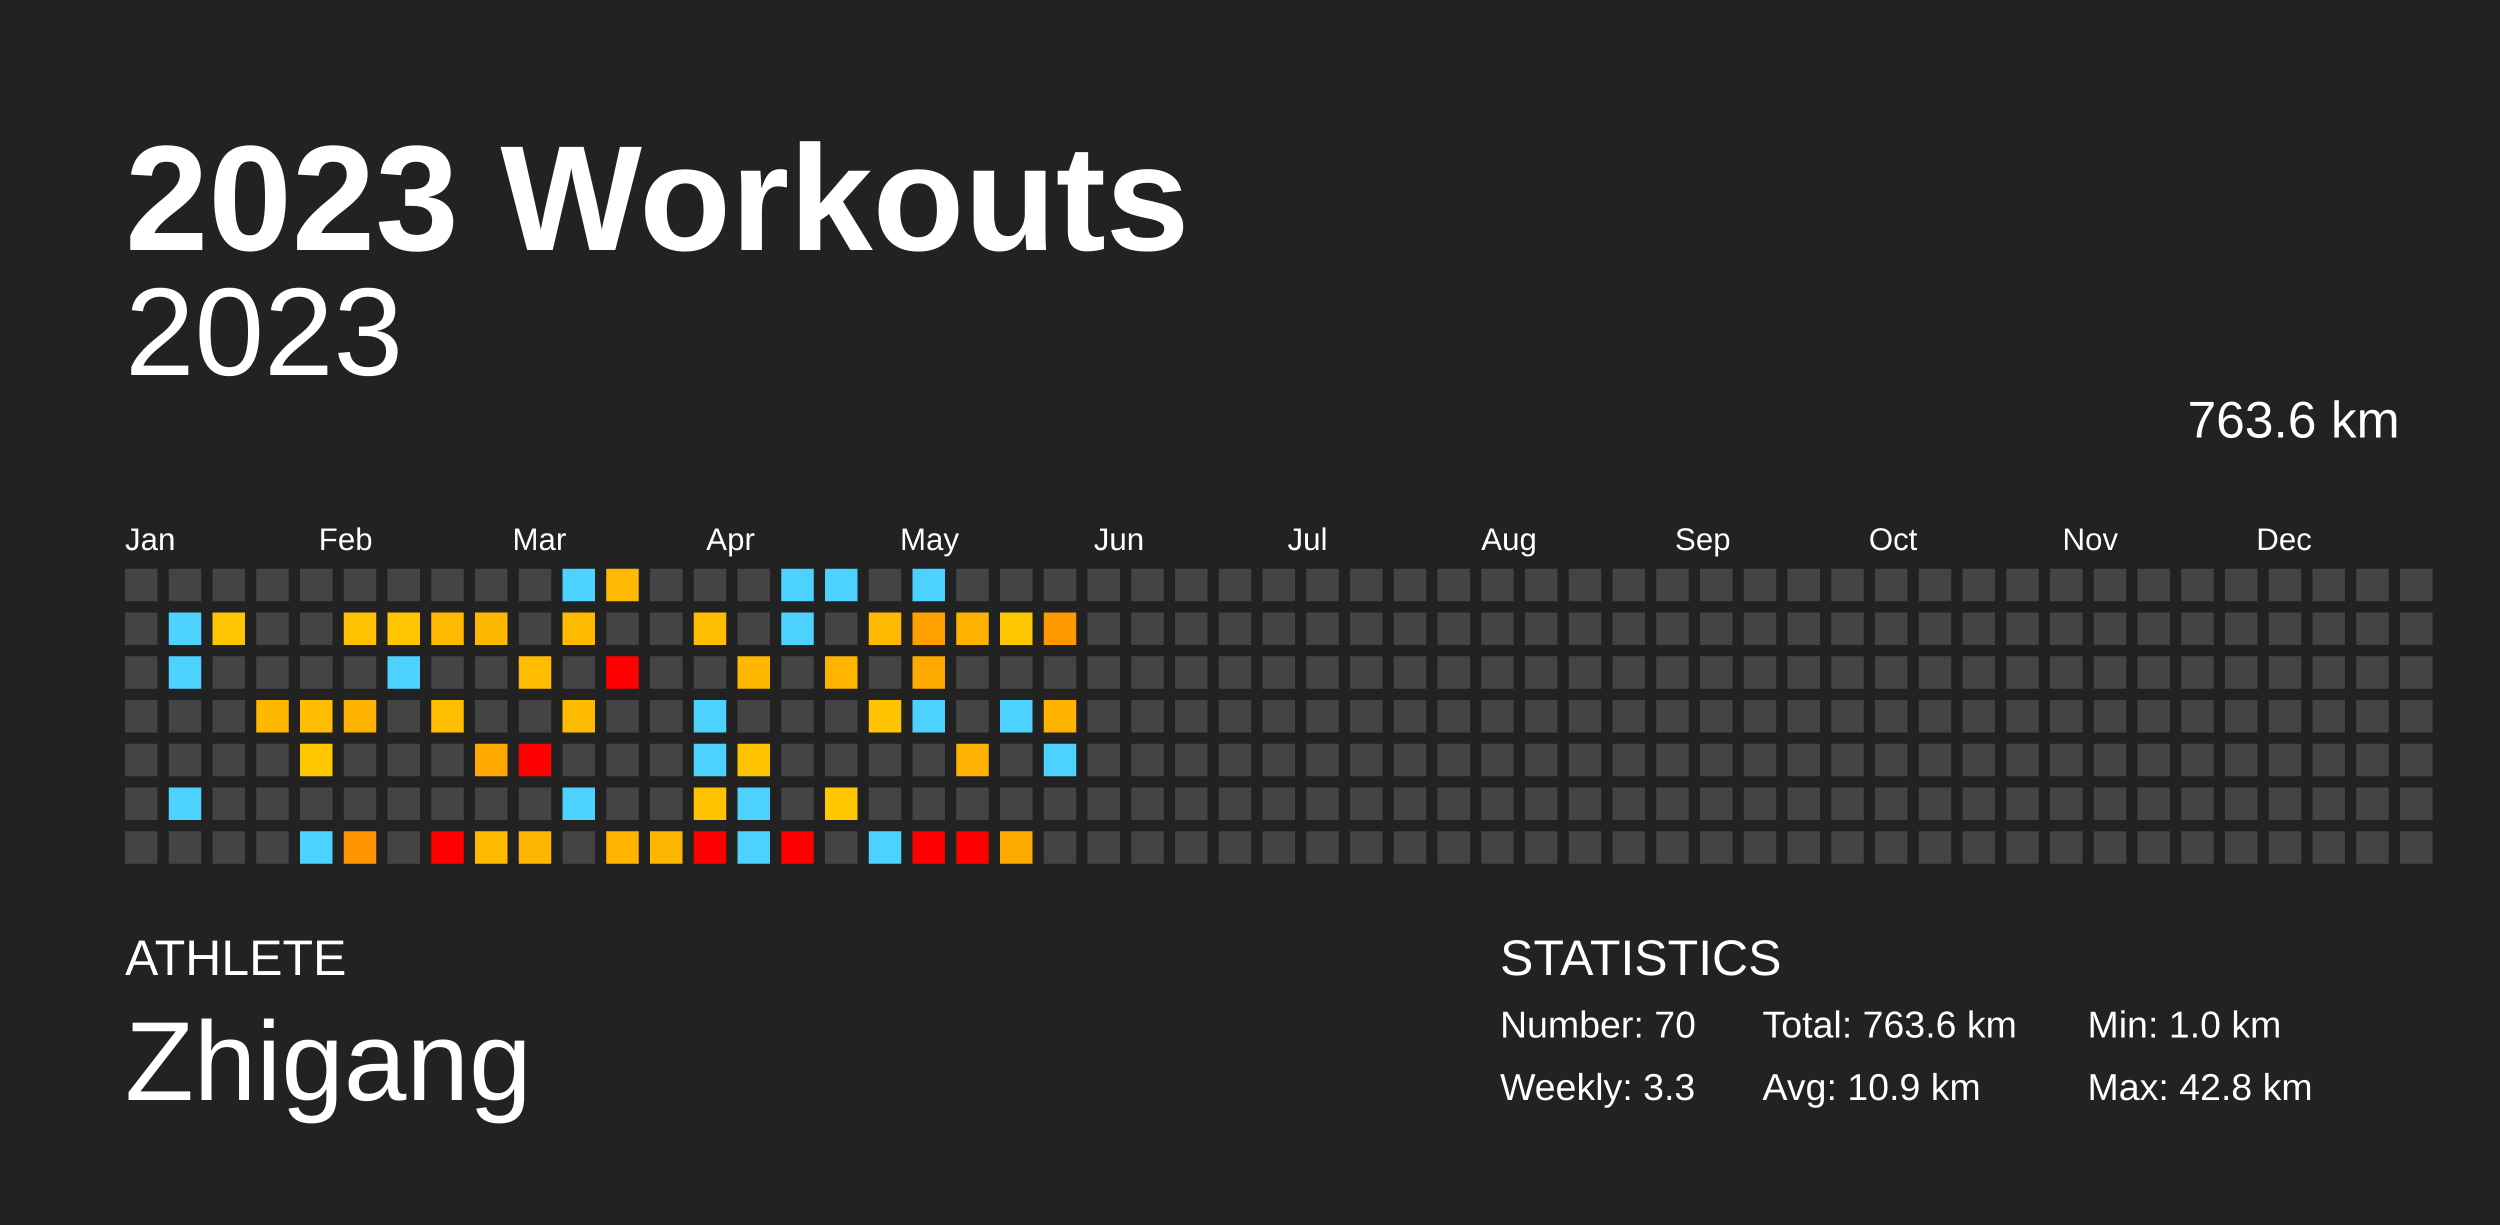
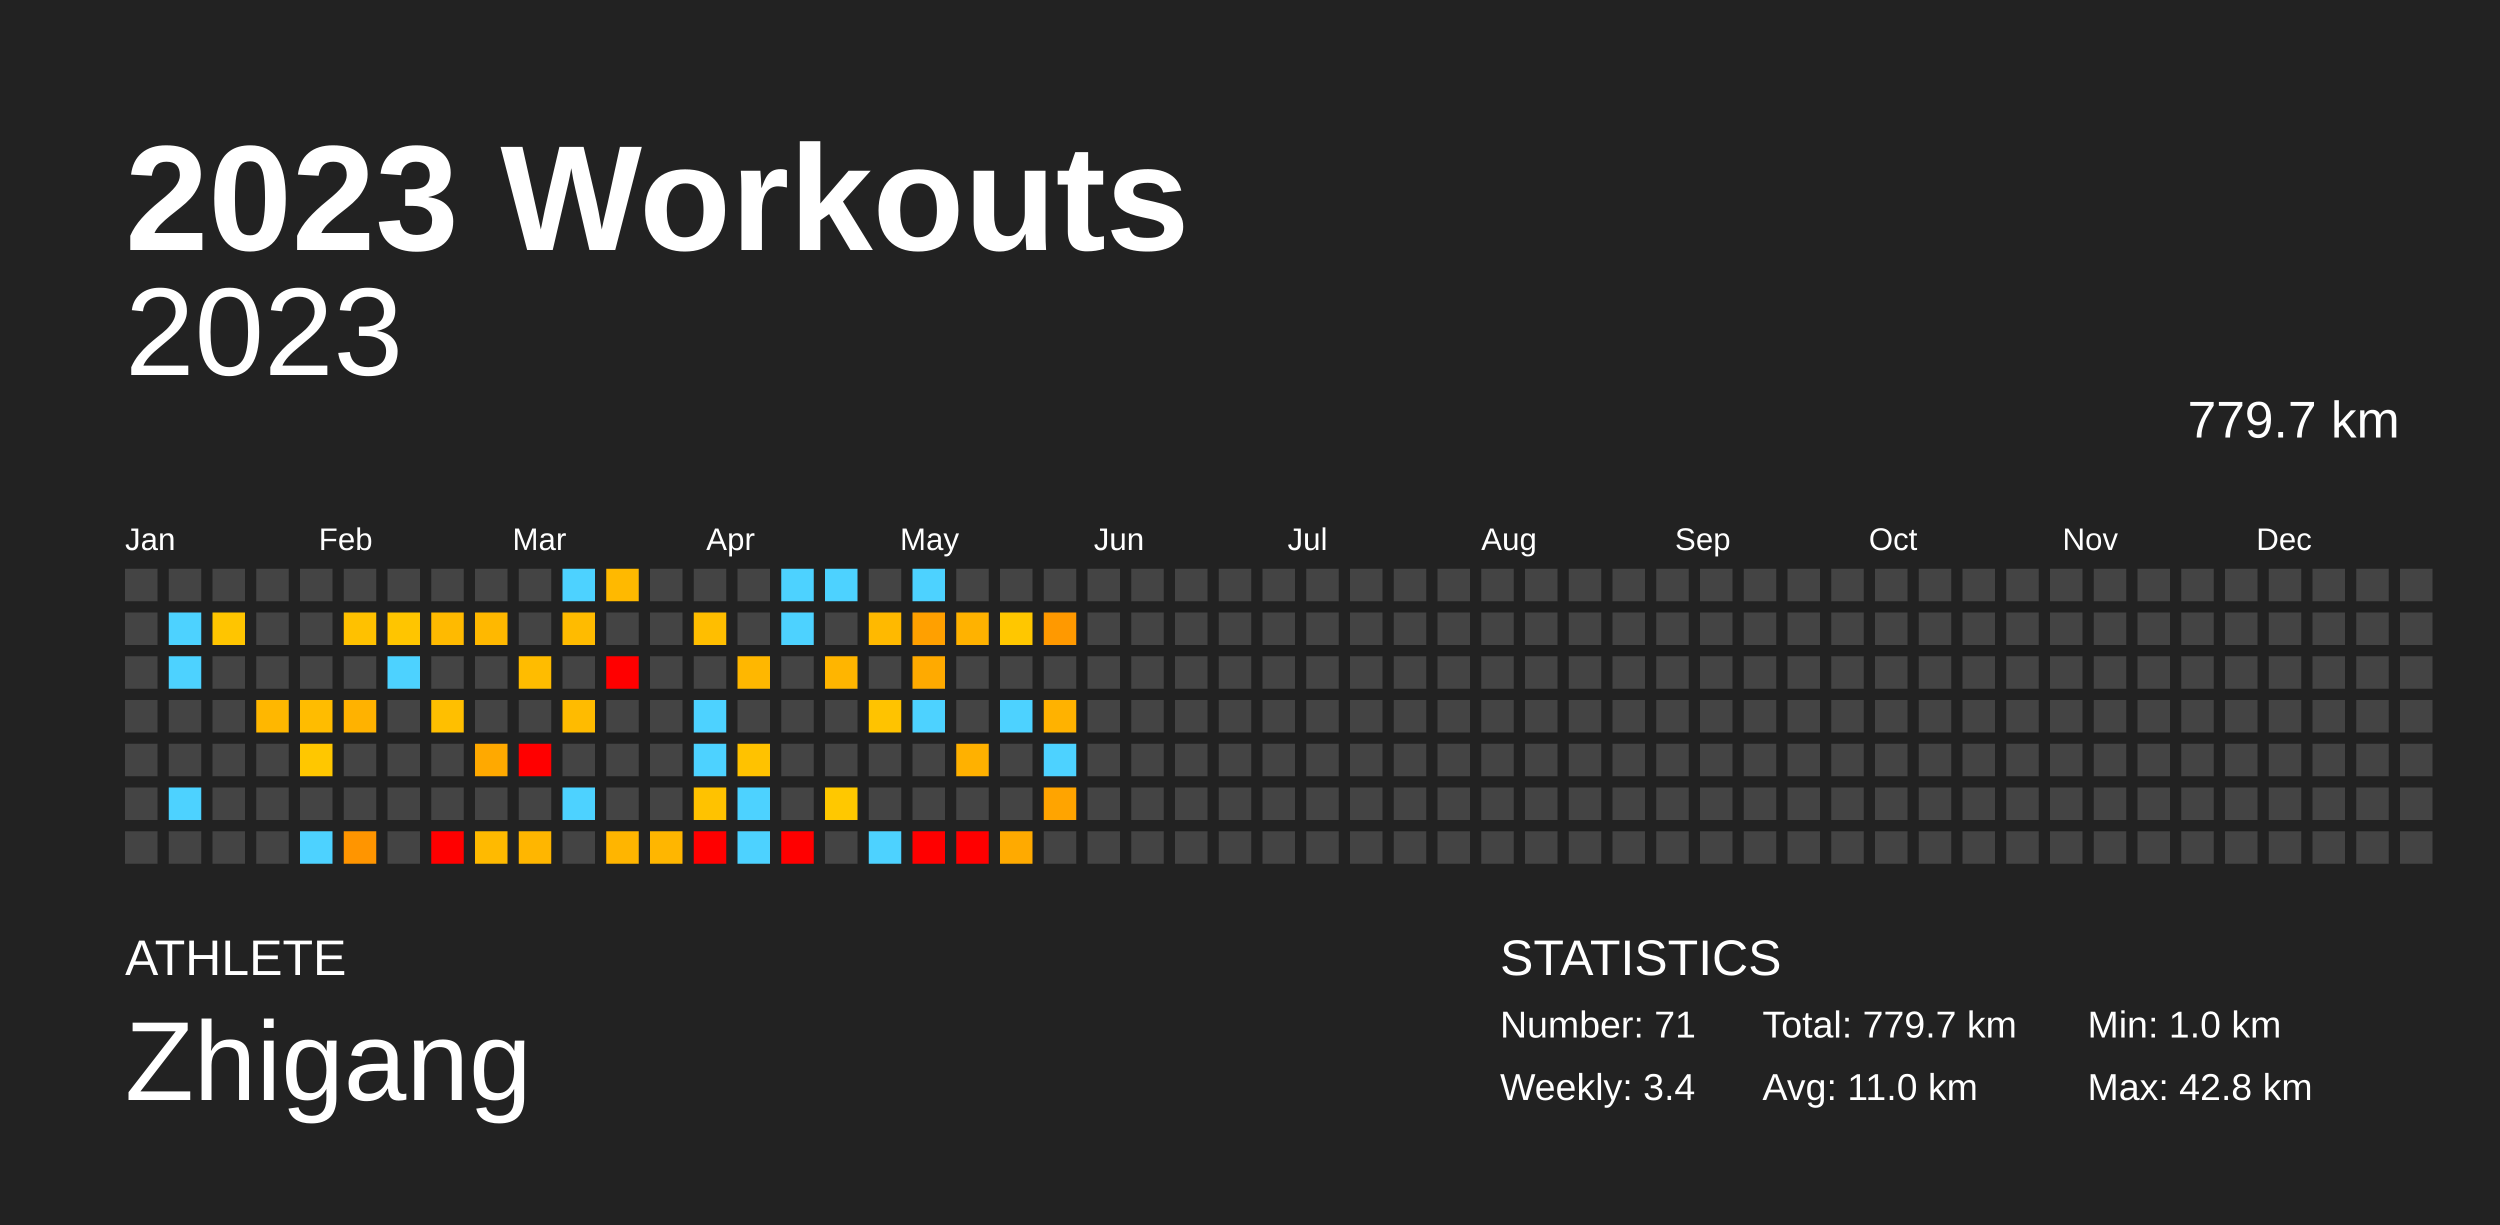
<svg xmlns="http://www.w3.org/2000/svg" baseProfile="full" height="98mm" version="1.1" viewBox="0,0,200,98" width="200mm">
  <defs />
  <rect fill="#222222" height="98" width="200" x="0" y="0" />
  <text fill="#FFFFFF" style="font-size:12px; font-family:Arial; font-weight:bold;" x="10" y="20">2023 Workouts</text>
  <text fill="#FFFFFF" style="font-size:4px; font-family:Arial" x="10" y="78">ATHLETE</text>
  <text fill="#FFFFFF" style="font-size:9px; font-family:Arial" x="10" y="88">Zhigang</text>
  <text fill="#FFFFFF" style="font-size:4px; font-family:Arial" x="120" y="78">STATISTICS</text>
-   <text fill="#FFFFFF" style="font-size:3px; font-family:Arial" x="120" y="83">Number: 70</text>
-   <text fill="#FFFFFF" style="font-size:3px; font-family:Arial" x="120" y="88">Weekly: 3.3</text>
-   <text fill="#FFFFFF" style="font-size:3px; font-family:Arial" x="141" y="83">Total: 763.6 km</text>
-   <text fill="#FFFFFF" style="font-size:3px; font-family:Arial" x="141" y="88">Avg: 10.9 km</text>
+   <text fill="#FFFFFF" style="font-size:3px; font-family:Arial" x="120" y="83">Number: 71</text>
+   <text fill="#FFFFFF" style="font-size:3px; font-family:Arial" x="120" y="88">Weekly: 3.4</text>
+   <text fill="#FFFFFF" style="font-size:3px; font-family:Arial" x="141" y="83">Total: 779.7 km</text>
+   <text fill="#FFFFFF" style="font-size:3px; font-family:Arial" x="141" y="88">Avg: 11.0 km</text>
  <text fill="#FFFFFF" style="font-size:3px; font-family:Arial" x="167" y="83">Min: 1.0 km</text>
  <text fill="#FFFFFF" style="font-size:3px; font-family:Arial" x="167" y="88">Max: 42.8 km</text>
  <text alignment-baseline="hanging" fill="#FFFFFF" style="font-size:10.0px; font-family:Arial;" x="10" y="30">2023</text>
-   <text alignment-baseline="hanging" fill="#FFFFFF" style="font-size:4.125px; font-family:Arial;" x="175" y="35">763.6 km</text>
+   <text alignment-baseline="hanging" fill="#FFFFFF" style="font-size:4.125px; font-family:Arial;" x="175" y="35">779.7 km</text>
  <text fill="#FFFFFF" style="font-size:2.5px; font-family:Arial" x="10.0" y="44">Jan</text>
  <text fill="#FFFFFF" style="font-size:2.5px; font-family:Arial" x="25.5" y="44">Feb</text>
  <text fill="#FFFFFF" style="font-size:2.5px; font-family:Arial" x="41.0" y="44">Mar</text>
  <text fill="#FFFFFF" style="font-size:2.5px; font-family:Arial" x="56.5" y="44">Apr</text>
  <text fill="#FFFFFF" style="font-size:2.5px; font-family:Arial" x="72.0" y="44">May</text>
  <text fill="#FFFFFF" style="font-size:2.5px; font-family:Arial" x="87.5" y="44">Jun</text>
  <text fill="#FFFFFF" style="font-size:2.5px; font-family:Arial" x="103.0" y="44">Jul</text>
  <text fill="#FFFFFF" style="font-size:2.5px; font-family:Arial" x="118.5" y="44">Aug</text>
  <text fill="#FFFFFF" style="font-size:2.5px; font-family:Arial" x="134.0" y="44">Sep</text>
  <text fill="#FFFFFF" style="font-size:2.5px; font-family:Arial" x="149.5" y="44">Oct</text>
  <text fill="#FFFFFF" style="font-size:2.5px; font-family:Arial" x="165.0" y="44">Nov</text>
  <text fill="#FFFFFF" style="font-size:2.5px; font-family:Arial" x="180.5" y="44">Dec</text>
  <rect fill="#444444" height="2.6" width="2.6" x="10.0" y="45.5" />
  <rect fill="#444444" height="2.6" width="2.6" x="10.0" y="49.0" />
  <rect fill="#444444" height="2.6" width="2.6" x="10.0" y="52.5" />
  <rect fill="#444444" height="2.6" width="2.6" x="10.0" y="56.0" />
  <rect fill="#444444" height="2.6" width="2.6" x="10.0" y="59.5" />
  <rect fill="#444444" height="2.6" width="2.6" x="10.0" y="63.0" />
  <rect fill="#444444" height="2.6" width="2.6" x="10.0" y="66.5" />
  <rect fill="#444444" height="2.6" width="2.6" x="13.5" y="45.5" />
  <rect fill="#4dd2ff" height="2.6" width="2.6" x="13.5" y="49.0" />
  <rect fill="#4dd2ff" height="2.6" width="2.6" x="13.5" y="52.5" />
  <rect fill="#444444" height="2.6" width="2.6" x="13.5" y="56.0" />
  <rect fill="#444444" height="2.6" width="2.6" x="13.5" y="59.5" />
  <rect fill="#4dd2ff" height="2.6" width="2.6" x="13.5" y="63.0" />
  <rect fill="#444444" height="2.6" width="2.6" x="13.5" y="66.5" />
  <rect fill="#444444" height="2.6" width="2.6" x="17.0" y="45.5" />
  <rect fill="#ffc500" height="2.6" width="2.6" x="17.0" y="49.0" />
  <rect fill="#444444" height="2.6" width="2.6" x="17.0" y="52.5" />
  <rect fill="#444444" height="2.6" width="2.6" x="17.0" y="56.0" />
  <rect fill="#444444" height="2.6" width="2.6" x="17.0" y="59.5" />
  <rect fill="#444444" height="2.6" width="2.6" x="17.0" y="63.0" />
  <rect fill="#444444" height="2.6" width="2.6" x="17.0" y="66.5" />
  <rect fill="#444444" height="2.6" width="2.6" x="20.5" y="45.5" />
  <rect fill="#444444" height="2.6" width="2.6" x="20.5" y="49.0" />
  <rect fill="#444444" height="2.6" width="2.6" x="20.5" y="52.5" />
  <rect fill="#ffb700" height="2.6" width="2.6" x="20.5" y="56.0" />
  <rect fill="#444444" height="2.6" width="2.6" x="20.5" y="59.5" />
  <rect fill="#444444" height="2.6" width="2.6" x="20.5" y="63.0" />
  <rect fill="#444444" height="2.6" width="2.6" x="20.5" y="66.5" />
  <rect fill="#444444" height="2.6" width="2.6" x="24.0" y="45.5" />
  <rect fill="#444444" height="2.6" width="2.6" x="24.0" y="49.0" />
  <rect fill="#444444" height="2.6" width="2.6" x="24.0" y="52.5" />
  <rect fill="#ffbc00" height="2.6" width="2.6" x="24.0" y="56.0" />
  <rect fill="#ffc700" height="2.6" width="2.6" x="24.0" y="59.5" />
  <rect fill="#444444" height="2.6" width="2.6" x="24.0" y="63.0" />
  <rect fill="#4dd2ff" height="2.6" width="2.6" x="24.0" y="66.5" />
  <rect fill="#444444" height="2.6" width="2.6" x="27.5" y="45.5" />
  <rect fill="#ffc100" height="2.6" width="2.6" x="27.5" y="49.0" />
  <rect fill="#444444" height="2.6" width="2.6" x="27.5" y="52.5" />
  <rect fill="#ffb200" height="2.6" width="2.6" x="27.5" y="56.0" />
  <rect fill="#444444" height="2.6" width="2.6" x="27.5" y="59.5" />
  <rect fill="#444444" height="2.6" width="2.6" x="27.5" y="63.0" />
  <rect fill="#ff9500" height="2.6" width="2.6" x="27.5" y="66.5" />
  <rect fill="#444444" height="2.6" width="2.6" x="31.0" y="45.5" />
  <rect fill="#ffc500" height="2.6" width="2.6" x="31.0" y="49.0" />
  <rect fill="#4dd2ff" height="2.6" width="2.6" x="31.0" y="52.5" />
  <rect fill="#444444" height="2.6" width="2.6" x="31.0" y="56.0" />
  <rect fill="#444444" height="2.6" width="2.6" x="31.0" y="59.5" />
  <rect fill="#444444" height="2.6" width="2.6" x="31.0" y="63.0" />
  <rect fill="#444444" height="2.6" width="2.6" x="31.0" y="66.5" />
  <rect fill="#444444" height="2.6" width="2.6" x="34.5" y="45.5" />
  <rect fill="#ffba00" height="2.6" width="2.6" x="34.5" y="49.0" />
  <rect fill="#444444" height="2.6" width="2.6" x="34.5" y="52.5" />
  <rect fill="#ffbf00" height="2.6" width="2.6" x="34.5" y="56.0" />
  <rect fill="#444444" height="2.6" width="2.6" x="34.5" y="59.5" />
  <rect fill="#444444" height="2.6" width="2.6" x="34.5" y="63.0" />
  <rect fill="red" height="2.6" width="2.6" x="34.5" y="66.5" />
  <rect fill="#444444" height="2.6" width="2.6" x="38.0" y="45.5" />
  <rect fill="#ffb800" height="2.6" width="2.6" x="38.0" y="49.0" />
  <rect fill="#444444" height="2.6" width="2.6" x="38.0" y="52.5" />
  <rect fill="#444444" height="2.6" width="2.6" x="38.0" y="56.0" />
  <rect fill="#ffa900" height="2.6" width="2.6" x="38.0" y="59.5" />
  <rect fill="#444444" height="2.6" width="2.6" x="38.0" y="63.0" />
  <rect fill="#ffba00" height="2.6" width="2.6" x="38.0" y="66.5" />
  <rect fill="#444444" height="2.6" width="2.6" x="41.5" y="45.5" />
  <rect fill="#444444" height="2.6" width="2.6" x="41.5" y="49.0" />
  <rect fill="#ffbc00" height="2.6" width="2.6" x="41.5" y="52.5" />
  <rect fill="#444444" height="2.6" width="2.6" x="41.5" y="56.0" />
  <rect fill="red" height="2.6" width="2.6" x="41.5" y="59.5" />
  <rect fill="#444444" height="2.6" width="2.6" x="41.5" y="63.0" />
  <rect fill="#ffb600" height="2.6" width="2.6" x="41.5" y="66.5" />
  <rect fill="#4dd2ff" height="2.6" width="2.6" x="45.0" y="45.5" />
  <rect fill="#ffbb00" height="2.6" width="2.6" x="45.0" y="49.0" />
  <rect fill="#444444" height="2.6" width="2.6" x="45.0" y="52.5" />
  <rect fill="#ffbb00" height="2.6" width="2.6" x="45.0" y="56.0" />
  <rect fill="#444444" height="2.6" width="2.6" x="45.0" y="59.5" />
  <rect fill="#4dd2ff" height="2.6" width="2.6" x="45.0" y="63.0" />
  <rect fill="#444444" height="2.6" width="2.6" x="45.0" y="66.5" />
  <rect fill="#ffb900" height="2.6" width="2.6" x="48.5" y="45.5" />
  <rect fill="#444444" height="2.6" width="2.6" x="48.5" y="49.0" />
  <rect fill="red" height="2.6" width="2.6" x="48.5" y="52.5" />
  <rect fill="#444444" height="2.6" width="2.6" x="48.5" y="56.0" />
  <rect fill="#444444" height="2.6" width="2.6" x="48.5" y="59.5" />
  <rect fill="#444444" height="2.6" width="2.6" x="48.5" y="63.0" />
  <rect fill="#ffb500" height="2.6" width="2.6" x="48.5" y="66.5" />
  <rect fill="#444444" height="2.6" width="2.6" x="52.0" y="45.5" />
  <rect fill="#444444" height="2.6" width="2.6" x="52.0" y="49.0" />
  <rect fill="#444444" height="2.6" width="2.6" x="52.0" y="52.5" />
  <rect fill="#444444" height="2.6" width="2.6" x="52.0" y="56.0" />
  <rect fill="#444444" height="2.6" width="2.6" x="52.0" y="59.5" />
  <rect fill="#444444" height="2.6" width="2.6" x="52.0" y="63.0" />
  <rect fill="#ffb600" height="2.6" width="2.6" x="52.0" y="66.5" />
  <rect fill="#444444" height="2.6" width="2.6" x="55.5" y="45.5" />
  <rect fill="#ffbe00" height="2.6" width="2.6" x="55.5" y="49.0" />
  <rect fill="#444444" height="2.6" width="2.6" x="55.5" y="52.5" />
  <rect fill="#4dd2ff" height="2.6" width="2.6" x="55.5" y="56.0" />
  <rect fill="#4dd2ff" height="2.6" width="2.6" x="55.5" y="59.5" />
  <rect fill="#ffc200" height="2.6" width="2.6" x="55.5" y="63.0" />
  <rect fill="red" height="2.6" width="2.6" x="55.5" y="66.5" />
  <rect fill="#444444" height="2.6" width="2.6" x="59.0" y="45.5" />
  <rect fill="#444444" height="2.6" width="2.6" x="59.0" y="49.0" />
  <rect fill="#ffb700" height="2.6" width="2.6" x="59.0" y="52.5" />
  <rect fill="#444444" height="2.6" width="2.6" x="59.0" y="56.0" />
  <rect fill="#ffc200" height="2.6" width="2.6" x="59.0" y="59.5" />
  <rect fill="#4dd2ff" height="2.6" width="2.6" x="59.0" y="63.0" />
  <rect fill="#4dd2ff" height="2.6" width="2.6" x="59.0" y="66.5" />
  <rect fill="#4dd2ff" height="2.6" width="2.6" x="62.5" y="45.5" />
  <rect fill="#4dd2ff" height="2.6" width="2.6" x="62.5" y="49.0" />
  <rect fill="#444444" height="2.6" width="2.6" x="62.5" y="52.5" />
  <rect fill="#444444" height="2.6" width="2.6" x="62.5" y="56.0" />
  <rect fill="#444444" height="2.6" width="2.6" x="62.5" y="59.5" />
  <rect fill="#444444" height="2.6" width="2.6" x="62.5" y="63.0" />
  <rect fill="red" height="2.6" width="2.6" x="62.5" y="66.5" />
  <rect fill="#4dd2ff" height="2.6" width="2.6" x="66.0" y="45.5" />
  <rect fill="#444444" height="2.6" width="2.6" x="66.0" y="49.0" />
  <rect fill="#ffb500" height="2.6" width="2.6" x="66.0" y="52.5" />
  <rect fill="#444444" height="2.6" width="2.6" x="66.0" y="56.0" />
  <rect fill="#444444" height="2.6" width="2.6" x="66.0" y="59.5" />
  <rect fill="#ffc800" height="2.6" width="2.6" x="66.0" y="63.0" />
  <rect fill="#444444" height="2.6" width="2.6" x="66.0" y="66.5" />
  <rect fill="#444444" height="2.6" width="2.6" x="69.5" y="45.5" />
  <rect fill="#ffb900" height="2.6" width="2.6" x="69.5" y="49.0" />
  <rect fill="#444444" height="2.6" width="2.6" x="69.5" y="52.5" />
  <rect fill="#ffc300" height="2.6" width="2.6" x="69.5" y="56.0" />
  <rect fill="#444444" height="2.6" width="2.6" x="69.5" y="59.5" />
  <rect fill="#444444" height="2.6" width="2.6" x="69.5" y="63.0" />
  <rect fill="#4dd2ff" height="2.6" width="2.6" x="69.5" y="66.5" />
  <rect fill="#4dd2ff" height="2.6" width="2.6" x="73.0" y="45.5" />
  <rect fill="#ffa000" height="2.6" width="2.6" x="73.0" y="49.0" />
  <rect fill="#ffaa00" height="2.6" width="2.6" x="73.0" y="52.5" />
  <rect fill="#4dd2ff" height="2.6" width="2.6" x="73.0" y="56.0" />
  <rect fill="#444444" height="2.6" width="2.6" x="73.0" y="59.5" />
  <rect fill="#444444" height="2.6" width="2.6" x="73.0" y="63.0" />
  <rect fill="red" height="2.6" width="2.6" x="73.0" y="66.5" />
  <rect fill="#444444" height="2.6" width="2.6" x="76.5" y="45.5" />
  <rect fill="#ffb200" height="2.6" width="2.6" x="76.5" y="49.0" />
  <rect fill="#444444" height="2.6" width="2.6" x="76.5" y="52.5" />
  <rect fill="#444444" height="2.6" width="2.6" x="76.5" y="56.0" />
  <rect fill="#ffb100" height="2.6" width="2.6" x="76.5" y="59.5" />
  <rect fill="#444444" height="2.6" width="2.6" x="76.5" y="63.0" />
  <rect fill="red" height="2.6" width="2.6" x="76.5" y="66.5" />
  <rect fill="#444444" height="2.6" width="2.6" x="80.0" y="45.5" />
  <rect fill="#ffc700" height="2.6" width="2.6" x="80.0" y="49.0" />
  <rect fill="#444444" height="2.6" width="2.6" x="80.0" y="52.5" />
  <rect fill="#4dd2ff" height="2.6" width="2.6" x="80.0" y="56.0" />
  <rect fill="#444444" height="2.6" width="2.6" x="80.0" y="59.5" />
  <rect fill="#444444" height="2.6" width="2.6" x="80.0" y="63.0" />
  <rect fill="#ffaa00" height="2.6" width="2.6" x="80.0" y="66.5" />
  <rect fill="#444444" height="2.6" width="2.6" x="83.5" y="45.5" />
  <rect fill="#ff9900" height="2.6" width="2.6" x="83.5" y="49.0" />
  <rect fill="#444444" height="2.6" width="2.6" x="83.5" y="52.5" />
  <rect fill="#ffb200" height="2.6" width="2.6" x="83.5" y="56.0" />
  <rect fill="#4dd2ff" height="2.6" width="2.6" x="83.5" y="59.5" />
-   <rect fill="#444444" height="2.6" width="2.6" x="83.5" y="63.0" />
+   <rect fill="#ffa400" height="2.6" width="2.6" x="83.5" y="63.0" />
  <rect fill="#444444" height="2.6" width="2.6" x="83.5" y="66.5" />
  <rect fill="#444444" height="2.6" width="2.6" x="87.0" y="45.5" />
  <rect fill="#444444" height="2.6" width="2.6" x="87.0" y="49.0" />
  <rect fill="#444444" height="2.6" width="2.6" x="87.0" y="52.5" />
  <rect fill="#444444" height="2.6" width="2.6" x="87.0" y="56.0" />
  <rect fill="#444444" height="2.6" width="2.6" x="87.0" y="59.5" />
  <rect fill="#444444" height="2.6" width="2.6" x="87.0" y="63.0" />
  <rect fill="#444444" height="2.6" width="2.6" x="87.0" y="66.5" />
  <rect fill="#444444" height="2.6" width="2.6" x="90.5" y="45.5" />
  <rect fill="#444444" height="2.6" width="2.6" x="90.5" y="49.0" />
  <rect fill="#444444" height="2.6" width="2.6" x="90.5" y="52.5" />
  <rect fill="#444444" height="2.6" width="2.6" x="90.5" y="56.0" />
  <rect fill="#444444" height="2.6" width="2.6" x="90.5" y="59.5" />
  <rect fill="#444444" height="2.6" width="2.6" x="90.5" y="63.0" />
  <rect fill="#444444" height="2.6" width="2.6" x="90.5" y="66.5" />
  <rect fill="#444444" height="2.6" width="2.6" x="94.0" y="45.5" />
  <rect fill="#444444" height="2.6" width="2.6" x="94.0" y="49.0" />
  <rect fill="#444444" height="2.6" width="2.6" x="94.0" y="52.5" />
  <rect fill="#444444" height="2.6" width="2.6" x="94.0" y="56.0" />
  <rect fill="#444444" height="2.6" width="2.6" x="94.0" y="59.5" />
  <rect fill="#444444" height="2.6" width="2.6" x="94.0" y="63.0" />
  <rect fill="#444444" height="2.6" width="2.6" x="94.0" y="66.5" />
  <rect fill="#444444" height="2.6" width="2.6" x="97.5" y="45.5" />
  <rect fill="#444444" height="2.6" width="2.6" x="97.5" y="49.0" />
  <rect fill="#444444" height="2.6" width="2.6" x="97.5" y="52.5" />
  <rect fill="#444444" height="2.6" width="2.6" x="97.5" y="56.0" />
  <rect fill="#444444" height="2.6" width="2.6" x="97.5" y="59.5" />
  <rect fill="#444444" height="2.6" width="2.6" x="97.5" y="63.0" />
  <rect fill="#444444" height="2.6" width="2.6" x="97.5" y="66.5" />
  <rect fill="#444444" height="2.6" width="2.6" x="101.0" y="45.5" />
  <rect fill="#444444" height="2.6" width="2.6" x="101.0" y="49.0" />
  <rect fill="#444444" height="2.6" width="2.6" x="101.0" y="52.5" />
  <rect fill="#444444" height="2.6" width="2.6" x="101.0" y="56.0" />
  <rect fill="#444444" height="2.6" width="2.6" x="101.0" y="59.5" />
  <rect fill="#444444" height="2.6" width="2.6" x="101.0" y="63.0" />
  <rect fill="#444444" height="2.6" width="2.6" x="101.0" y="66.5" />
  <rect fill="#444444" height="2.6" width="2.6" x="104.5" y="45.5" />
  <rect fill="#444444" height="2.6" width="2.6" x="104.5" y="49.0" />
  <rect fill="#444444" height="2.6" width="2.6" x="104.5" y="52.5" />
  <rect fill="#444444" height="2.6" width="2.6" x="104.5" y="56.0" />
  <rect fill="#444444" height="2.6" width="2.6" x="104.5" y="59.5" />
  <rect fill="#444444" height="2.6" width="2.6" x="104.5" y="63.0" />
  <rect fill="#444444" height="2.6" width="2.6" x="104.5" y="66.5" />
  <rect fill="#444444" height="2.6" width="2.6" x="108.0" y="45.5" />
  <rect fill="#444444" height="2.6" width="2.6" x="108.0" y="49.0" />
  <rect fill="#444444" height="2.6" width="2.6" x="108.0" y="52.5" />
  <rect fill="#444444" height="2.6" width="2.6" x="108.0" y="56.0" />
  <rect fill="#444444" height="2.6" width="2.6" x="108.0" y="59.5" />
  <rect fill="#444444" height="2.6" width="2.6" x="108.0" y="63.0" />
  <rect fill="#444444" height="2.6" width="2.6" x="108.0" y="66.5" />
  <rect fill="#444444" height="2.6" width="2.6" x="111.5" y="45.5" />
  <rect fill="#444444" height="2.6" width="2.6" x="111.5" y="49.0" />
  <rect fill="#444444" height="2.6" width="2.6" x="111.5" y="52.5" />
  <rect fill="#444444" height="2.6" width="2.6" x="111.5" y="56.0" />
  <rect fill="#444444" height="2.6" width="2.6" x="111.5" y="59.5" />
  <rect fill="#444444" height="2.6" width="2.6" x="111.5" y="63.0" />
  <rect fill="#444444" height="2.6" width="2.6" x="111.5" y="66.5" />
  <rect fill="#444444" height="2.6" width="2.6" x="115.0" y="45.5" />
  <rect fill="#444444" height="2.6" width="2.6" x="115.0" y="49.0" />
  <rect fill="#444444" height="2.6" width="2.6" x="115.0" y="52.5" />
  <rect fill="#444444" height="2.6" width="2.6" x="115.0" y="56.0" />
  <rect fill="#444444" height="2.6" width="2.6" x="115.0" y="59.5" />
  <rect fill="#444444" height="2.6" width="2.6" x="115.0" y="63.0" />
  <rect fill="#444444" height="2.6" width="2.6" x="115.0" y="66.5" />
  <rect fill="#444444" height="2.6" width="2.6" x="118.5" y="45.5" />
  <rect fill="#444444" height="2.6" width="2.6" x="118.5" y="49.0" />
  <rect fill="#444444" height="2.6" width="2.6" x="118.5" y="52.5" />
  <rect fill="#444444" height="2.6" width="2.6" x="118.5" y="56.0" />
  <rect fill="#444444" height="2.6" width="2.6" x="118.5" y="59.5" />
  <rect fill="#444444" height="2.6" width="2.6" x="118.5" y="63.0" />
  <rect fill="#444444" height="2.6" width="2.6" x="118.5" y="66.5" />
  <rect fill="#444444" height="2.6" width="2.6" x="122.0" y="45.5" />
  <rect fill="#444444" height="2.6" width="2.6" x="122.0" y="49.0" />
  <rect fill="#444444" height="2.6" width="2.6" x="122.0" y="52.5" />
  <rect fill="#444444" height="2.6" width="2.6" x="122.0" y="56.0" />
  <rect fill="#444444" height="2.6" width="2.6" x="122.0" y="59.5" />
  <rect fill="#444444" height="2.6" width="2.6" x="122.0" y="63.0" />
  <rect fill="#444444" height="2.6" width="2.6" x="122.0" y="66.5" />
  <rect fill="#444444" height="2.6" width="2.6" x="125.5" y="45.5" />
  <rect fill="#444444" height="2.6" width="2.6" x="125.5" y="49.0" />
  <rect fill="#444444" height="2.6" width="2.6" x="125.5" y="52.5" />
  <rect fill="#444444" height="2.6" width="2.6" x="125.5" y="56.0" />
  <rect fill="#444444" height="2.6" width="2.6" x="125.5" y="59.5" />
  <rect fill="#444444" height="2.6" width="2.6" x="125.5" y="63.0" />
  <rect fill="#444444" height="2.6" width="2.6" x="125.5" y="66.5" />
  <rect fill="#444444" height="2.6" width="2.6" x="129.0" y="45.5" />
  <rect fill="#444444" height="2.6" width="2.6" x="129.0" y="49.0" />
  <rect fill="#444444" height="2.6" width="2.6" x="129.0" y="52.5" />
  <rect fill="#444444" height="2.6" width="2.6" x="129.0" y="56.0" />
  <rect fill="#444444" height="2.6" width="2.6" x="129.0" y="59.5" />
  <rect fill="#444444" height="2.6" width="2.6" x="129.0" y="63.0" />
  <rect fill="#444444" height="2.6" width="2.6" x="129.0" y="66.5" />
  <rect fill="#444444" height="2.6" width="2.6" x="132.5" y="45.5" />
  <rect fill="#444444" height="2.6" width="2.6" x="132.5" y="49.0" />
  <rect fill="#444444" height="2.6" width="2.6" x="132.5" y="52.5" />
  <rect fill="#444444" height="2.6" width="2.6" x="132.5" y="56.0" />
  <rect fill="#444444" height="2.6" width="2.6" x="132.5" y="59.5" />
  <rect fill="#444444" height="2.6" width="2.6" x="132.5" y="63.0" />
  <rect fill="#444444" height="2.6" width="2.6" x="132.5" y="66.5" />
  <rect fill="#444444" height="2.6" width="2.6" x="136.0" y="45.5" />
  <rect fill="#444444" height="2.6" width="2.6" x="136.0" y="49.0" />
  <rect fill="#444444" height="2.6" width="2.6" x="136.0" y="52.5" />
  <rect fill="#444444" height="2.6" width="2.6" x="136.0" y="56.0" />
  <rect fill="#444444" height="2.6" width="2.6" x="136.0" y="59.5" />
  <rect fill="#444444" height="2.6" width="2.6" x="136.0" y="63.0" />
  <rect fill="#444444" height="2.6" width="2.6" x="136.0" y="66.5" />
  <rect fill="#444444" height="2.6" width="2.6" x="139.5" y="45.5" />
  <rect fill="#444444" height="2.6" width="2.6" x="139.5" y="49.0" />
  <rect fill="#444444" height="2.6" width="2.6" x="139.5" y="52.5" />
  <rect fill="#444444" height="2.6" width="2.6" x="139.5" y="56.0" />
  <rect fill="#444444" height="2.6" width="2.6" x="139.5" y="59.5" />
  <rect fill="#444444" height="2.6" width="2.6" x="139.5" y="63.0" />
  <rect fill="#444444" height="2.6" width="2.6" x="139.5" y="66.5" />
  <rect fill="#444444" height="2.6" width="2.6" x="143.0" y="45.5" />
  <rect fill="#444444" height="2.6" width="2.6" x="143.0" y="49.0" />
  <rect fill="#444444" height="2.6" width="2.6" x="143.0" y="52.5" />
  <rect fill="#444444" height="2.6" width="2.6" x="143.0" y="56.0" />
  <rect fill="#444444" height="2.6" width="2.6" x="143.0" y="59.5" />
  <rect fill="#444444" height="2.6" width="2.6" x="143.0" y="63.0" />
  <rect fill="#444444" height="2.6" width="2.6" x="143.0" y="66.5" />
  <rect fill="#444444" height="2.6" width="2.6" x="146.5" y="45.5" />
  <rect fill="#444444" height="2.6" width="2.6" x="146.5" y="49.0" />
  <rect fill="#444444" height="2.6" width="2.6" x="146.5" y="52.5" />
  <rect fill="#444444" height="2.6" width="2.6" x="146.5" y="56.0" />
  <rect fill="#444444" height="2.6" width="2.6" x="146.5" y="59.5" />
  <rect fill="#444444" height="2.6" width="2.6" x="146.5" y="63.0" />
  <rect fill="#444444" height="2.6" width="2.6" x="146.5" y="66.5" />
  <rect fill="#444444" height="2.6" width="2.6" x="150.0" y="45.5" />
  <rect fill="#444444" height="2.6" width="2.6" x="150.0" y="49.0" />
  <rect fill="#444444" height="2.6" width="2.6" x="150.0" y="52.5" />
  <rect fill="#444444" height="2.6" width="2.6" x="150.0" y="56.0" />
  <rect fill="#444444" height="2.6" width="2.6" x="150.0" y="59.5" />
  <rect fill="#444444" height="2.6" width="2.6" x="150.0" y="63.0" />
  <rect fill="#444444" height="2.6" width="2.6" x="150.0" y="66.5" />
  <rect fill="#444444" height="2.6" width="2.6" x="153.5" y="45.5" />
  <rect fill="#444444" height="2.6" width="2.6" x="153.5" y="49.0" />
  <rect fill="#444444" height="2.6" width="2.6" x="153.5" y="52.5" />
  <rect fill="#444444" height="2.6" width="2.6" x="153.5" y="56.0" />
  <rect fill="#444444" height="2.6" width="2.6" x="153.5" y="59.5" />
  <rect fill="#444444" height="2.6" width="2.6" x="153.5" y="63.0" />
  <rect fill="#444444" height="2.6" width="2.6" x="153.5" y="66.5" />
  <rect fill="#444444" height="2.6" width="2.6" x="157.0" y="45.5" />
  <rect fill="#444444" height="2.6" width="2.6" x="157.0" y="49.0" />
  <rect fill="#444444" height="2.6" width="2.6" x="157.0" y="52.5" />
  <rect fill="#444444" height="2.6" width="2.6" x="157.0" y="56.0" />
  <rect fill="#444444" height="2.6" width="2.6" x="157.0" y="59.5" />
  <rect fill="#444444" height="2.6" width="2.6" x="157.0" y="63.0" />
  <rect fill="#444444" height="2.6" width="2.6" x="157.0" y="66.5" />
  <rect fill="#444444" height="2.6" width="2.6" x="160.5" y="45.5" />
  <rect fill="#444444" height="2.6" width="2.6" x="160.5" y="49.0" />
  <rect fill="#444444" height="2.6" width="2.6" x="160.5" y="52.5" />
  <rect fill="#444444" height="2.6" width="2.6" x="160.5" y="56.0" />
  <rect fill="#444444" height="2.6" width="2.6" x="160.5" y="59.5" />
  <rect fill="#444444" height="2.6" width="2.6" x="160.5" y="63.0" />
  <rect fill="#444444" height="2.6" width="2.6" x="160.5" y="66.5" />
  <rect fill="#444444" height="2.6" width="2.6" x="164.0" y="45.5" />
  <rect fill="#444444" height="2.6" width="2.6" x="164.0" y="49.0" />
  <rect fill="#444444" height="2.6" width="2.6" x="164.0" y="52.5" />
  <rect fill="#444444" height="2.6" width="2.6" x="164.0" y="56.0" />
  <rect fill="#444444" height="2.6" width="2.6" x="164.0" y="59.5" />
  <rect fill="#444444" height="2.6" width="2.6" x="164.0" y="63.0" />
  <rect fill="#444444" height="2.6" width="2.6" x="164.0" y="66.5" />
  <rect fill="#444444" height="2.6" width="2.6" x="167.5" y="45.5" />
  <rect fill="#444444" height="2.6" width="2.6" x="167.5" y="49.0" />
  <rect fill="#444444" height="2.6" width="2.6" x="167.5" y="52.5" />
  <rect fill="#444444" height="2.6" width="2.6" x="167.5" y="56.0" />
  <rect fill="#444444" height="2.6" width="2.6" x="167.5" y="59.5" />
  <rect fill="#444444" height="2.6" width="2.6" x="167.5" y="63.0" />
  <rect fill="#444444" height="2.6" width="2.6" x="167.5" y="66.5" />
  <rect fill="#444444" height="2.6" width="2.6" x="171.0" y="45.5" />
  <rect fill="#444444" height="2.6" width="2.6" x="171.0" y="49.0" />
  <rect fill="#444444" height="2.6" width="2.6" x="171.0" y="52.5" />
  <rect fill="#444444" height="2.6" width="2.6" x="171.0" y="56.0" />
  <rect fill="#444444" height="2.6" width="2.6" x="171.0" y="59.5" />
  <rect fill="#444444" height="2.6" width="2.6" x="171.0" y="63.0" />
  <rect fill="#444444" height="2.6" width="2.6" x="171.0" y="66.5" />
  <rect fill="#444444" height="2.6" width="2.6" x="174.5" y="45.5" />
  <rect fill="#444444" height="2.6" width="2.6" x="174.5" y="49.0" />
  <rect fill="#444444" height="2.6" width="2.6" x="174.5" y="52.5" />
  <rect fill="#444444" height="2.6" width="2.6" x="174.5" y="56.0" />
  <rect fill="#444444" height="2.6" width="2.6" x="174.5" y="59.5" />
  <rect fill="#444444" height="2.6" width="2.6" x="174.5" y="63.0" />
  <rect fill="#444444" height="2.6" width="2.6" x="174.5" y="66.5" />
  <rect fill="#444444" height="2.6" width="2.6" x="178.0" y="45.5" />
  <rect fill="#444444" height="2.6" width="2.6" x="178.0" y="49.0" />
  <rect fill="#444444" height="2.6" width="2.6" x="178.0" y="52.5" />
  <rect fill="#444444" height="2.6" width="2.6" x="178.0" y="56.0" />
  <rect fill="#444444" height="2.6" width="2.6" x="178.0" y="59.5" />
  <rect fill="#444444" height="2.6" width="2.6" x="178.0" y="63.0" />
  <rect fill="#444444" height="2.6" width="2.6" x="178.0" y="66.5" />
  <rect fill="#444444" height="2.6" width="2.6" x="181.5" y="45.5" />
  <rect fill="#444444" height="2.6" width="2.6" x="181.5" y="49.0" />
  <rect fill="#444444" height="2.6" width="2.6" x="181.5" y="52.5" />
  <rect fill="#444444" height="2.6" width="2.6" x="181.5" y="56.0" />
  <rect fill="#444444" height="2.6" width="2.6" x="181.5" y="59.5" />
  <rect fill="#444444" height="2.6" width="2.6" x="181.5" y="63.0" />
  <rect fill="#444444" height="2.6" width="2.6" x="181.5" y="66.5" />
  <rect fill="#444444" height="2.6" width="2.6" x="185.0" y="45.5" />
  <rect fill="#444444" height="2.6" width="2.6" x="185.0" y="49.0" />
  <rect fill="#444444" height="2.6" width="2.6" x="185.0" y="52.5" />
  <rect fill="#444444" height="2.6" width="2.6" x="185.0" y="56.0" />
  <rect fill="#444444" height="2.6" width="2.6" x="185.0" y="59.5" />
  <rect fill="#444444" height="2.6" width="2.6" x="185.0" y="63.0" />
  <rect fill="#444444" height="2.6" width="2.6" x="185.0" y="66.5" />
  <rect fill="#444444" height="2.6" width="2.6" x="188.5" y="45.5" />
  <rect fill="#444444" height="2.6" width="2.6" x="188.5" y="49.0" />
  <rect fill="#444444" height="2.6" width="2.6" x="188.5" y="52.5" />
  <rect fill="#444444" height="2.6" width="2.6" x="188.5" y="56.0" />
  <rect fill="#444444" height="2.6" width="2.6" x="188.5" y="59.5" />
  <rect fill="#444444" height="2.6" width="2.6" x="188.5" y="63.0" />
  <rect fill="#444444" height="2.6" width="2.6" x="188.5" y="66.5" />
  <rect fill="#444444" height="2.6" width="2.6" x="192.0" y="45.5" />
  <rect fill="#444444" height="2.6" width="2.6" x="192.0" y="49.0" />
  <rect fill="#444444" height="2.6" width="2.6" x="192.0" y="52.5" />
  <rect fill="#444444" height="2.6" width="2.6" x="192.0" y="56.0" />
  <rect fill="#444444" height="2.6" width="2.6" x="192.0" y="59.5" />
  <rect fill="#444444" height="2.6" width="2.6" x="192.0" y="63.0" />
  <rect fill="#444444" height="2.6" width="2.6" x="192.0" y="66.5" />
</svg>
